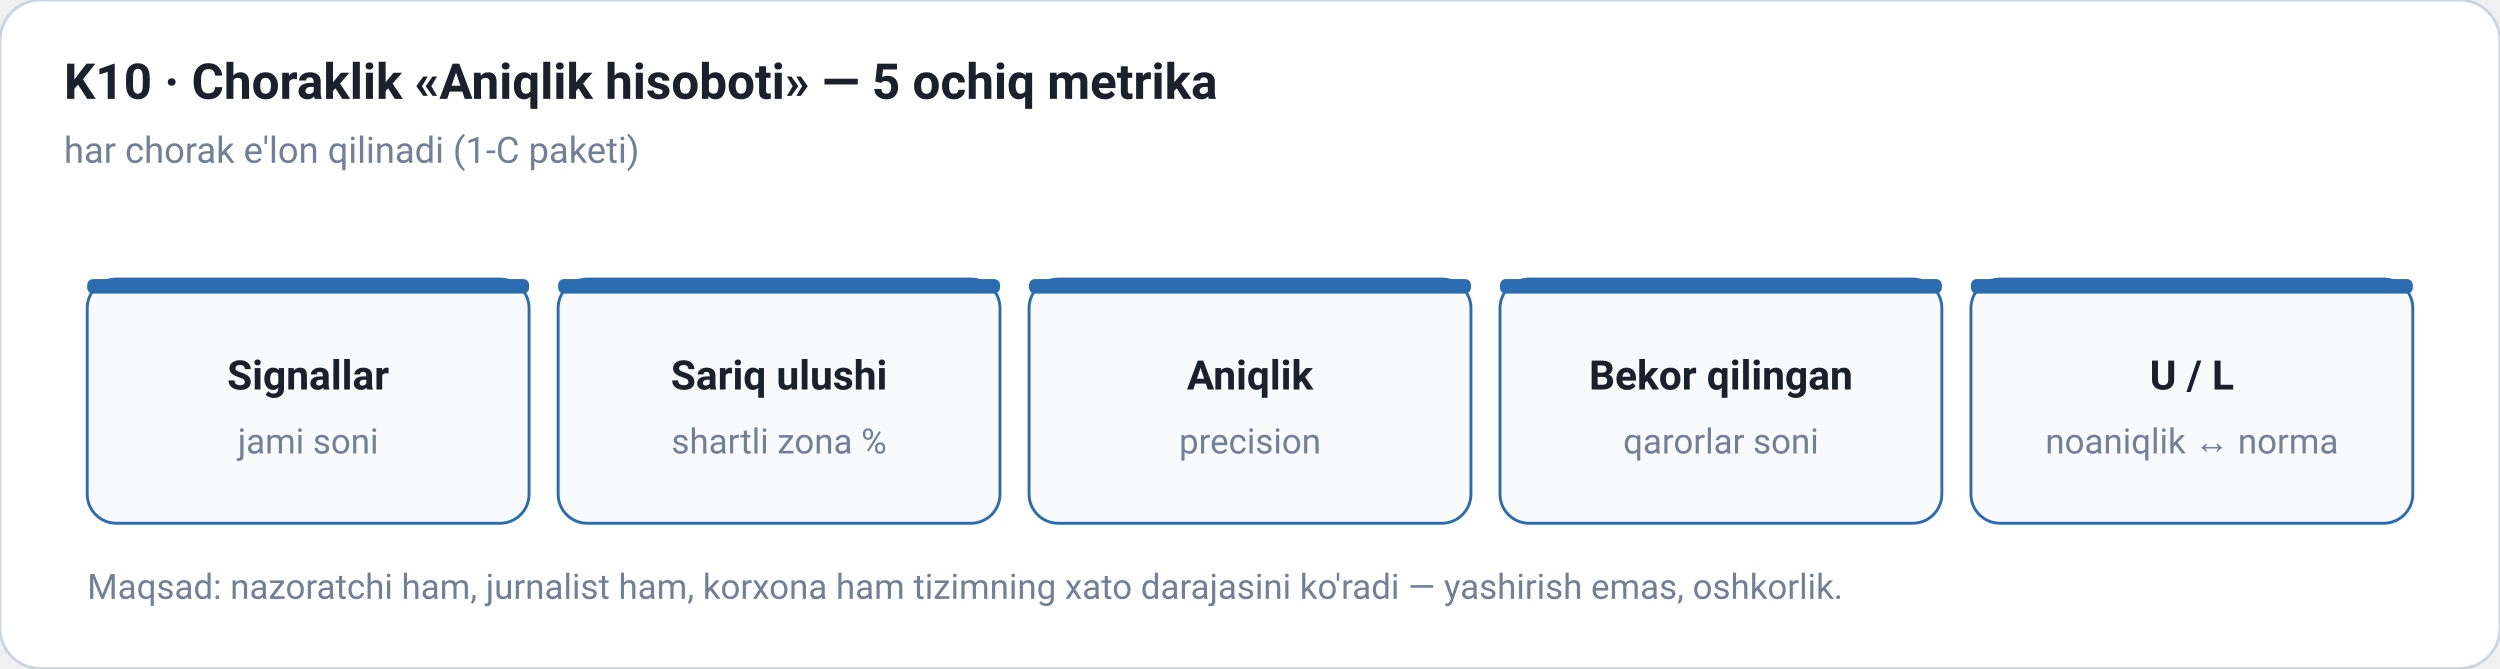
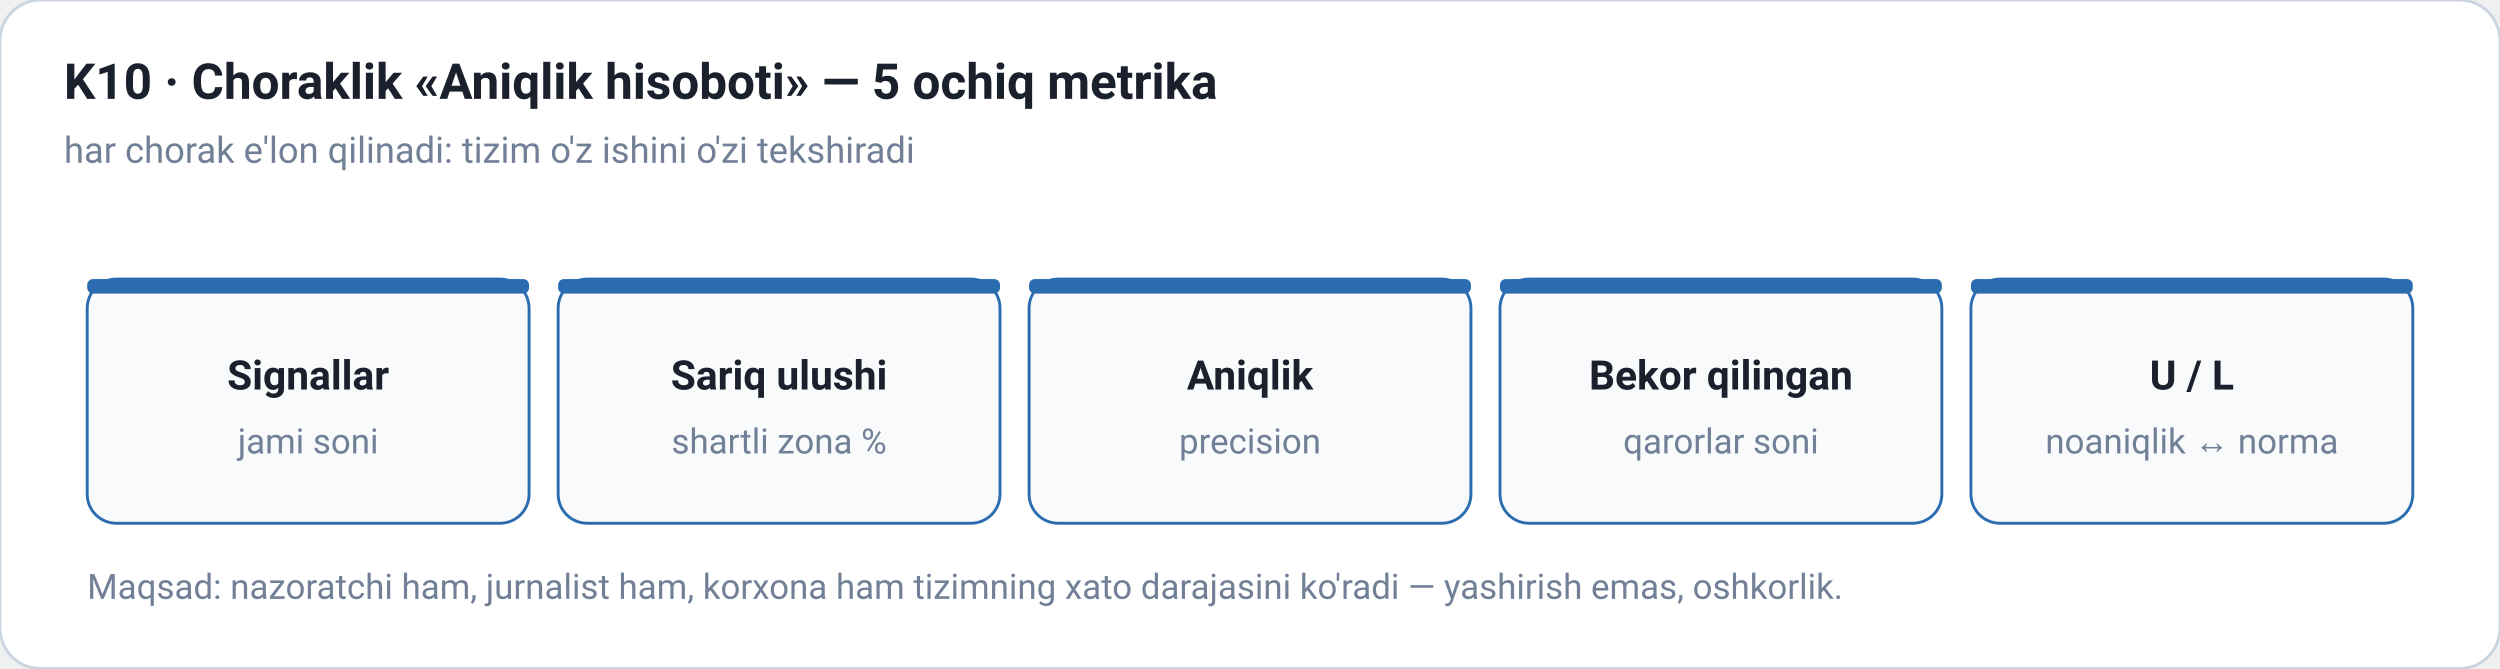
<svg xmlns="http://www.w3.org/2000/svg" viewBox="0 0 860 230" width="100%" role="img" aria-label="Choraklik Aniqlik hisoboti metrikasi" font-family="system-ui,-apple-system,Segoe UI,Roboto,Arial,sans-serif">
  <rect width="860" height="230" rx="14" fill="#ffffff" />
  <rect width="860" height="230" rx="14" fill="none" stroke="#cbd5e0" />
  <text x="22" y="34" font-size="17" fill="#1a202c" text-anchor="start" font-weight="700">K10 · Choraklik «Aniqlik hisoboti» — 5 ochiq metrika</text>
-   <text x="22" y="56" font-size="12.5" fill="#718096" text-anchor="start" font-weight="400">har chorak e'lon qilinadi (1-C paketi)</text>
+   <text x="22" y="56" font-size="12.5" fill="#718096" text-anchor="start" font-weight="400">har chorak e'lon qilinadi: tizim o'z ishini o'zi tekshiradi</text>
  <rect x="30" y="96" width="152" height="84" rx="10" fill="#f8fafc" stroke="#2b6cb0" />
  <rect x="30" y="96" width="152" height="5" rx="2" fill="#2b6cb0" />
  <text x="106" y="134" font-size="14" fill="#1a202c" text-anchor="middle" font-weight="700">Signallar</text>
  <text x="106" y="156" font-size="12" fill="#718096" text-anchor="middle" font-weight="400">jami soni</text>
  <rect x="192" y="96" width="152" height="84" rx="10" fill="#f8fafc" stroke="#2b6cb0" />
  <rect x="192" y="96" width="152" height="5" rx="2" fill="#2b6cb0" />
  <text x="268" y="134" font-size="14" fill="#1a202c" text-anchor="middle" font-weight="700">Sariq ulushi</text>
  <text x="268" y="156" font-size="12" fill="#718096" text-anchor="middle" font-weight="400">shartli zona %</text>
  <rect x="354" y="96" width="152" height="84" rx="10" fill="#f8fafc" stroke="#2b6cb0" />
  <rect x="354" y="96" width="152" height="5" rx="2" fill="#2b6cb0" />
  <text x="430" y="134" font-size="14" fill="#1a202c" text-anchor="middle" font-weight="700">Aniqlik</text>
  <text x="430" y="156" font-size="12" fill="#718096" text-anchor="middle" font-weight="400">precision</text>
  <rect x="516" y="96" width="152" height="84" rx="10" fill="#f8fafc" stroke="#2b6cb0" />
  <rect x="516" y="96" width="152" height="5" rx="2" fill="#2b6cb0" />
  <text x="592" y="134" font-size="14" fill="#1a202c" text-anchor="middle" font-weight="700">Bekor qilingan</text>
  <text x="592" y="156" font-size="12" fill="#718096" text-anchor="middle" font-weight="400">qarorlar soni</text>
  <rect x="678" y="96" width="152" height="84" rx="10" fill="#f8fafc" stroke="#2b6cb0" />
  <rect x="678" y="96" width="152" height="5" rx="2" fill="#2b6cb0" />
  <text x="754" y="134" font-size="14" fill="#1a202c" text-anchor="middle" font-weight="700">U / L</text>
  <text x="754" y="156" font-size="12" fill="#718096" text-anchor="middle" font-weight="400">noaniqlik ↔ norma</text>
  <text x="30" y="206" font-size="12" fill="#718096" text-anchor="start" font-weight="400">Maqsad: nazoratchi ham, jurnalist ham, korxona ham tizimning xato darajasini ko'radi — yashirish emas, oshkorlik.</text>
</svg>
